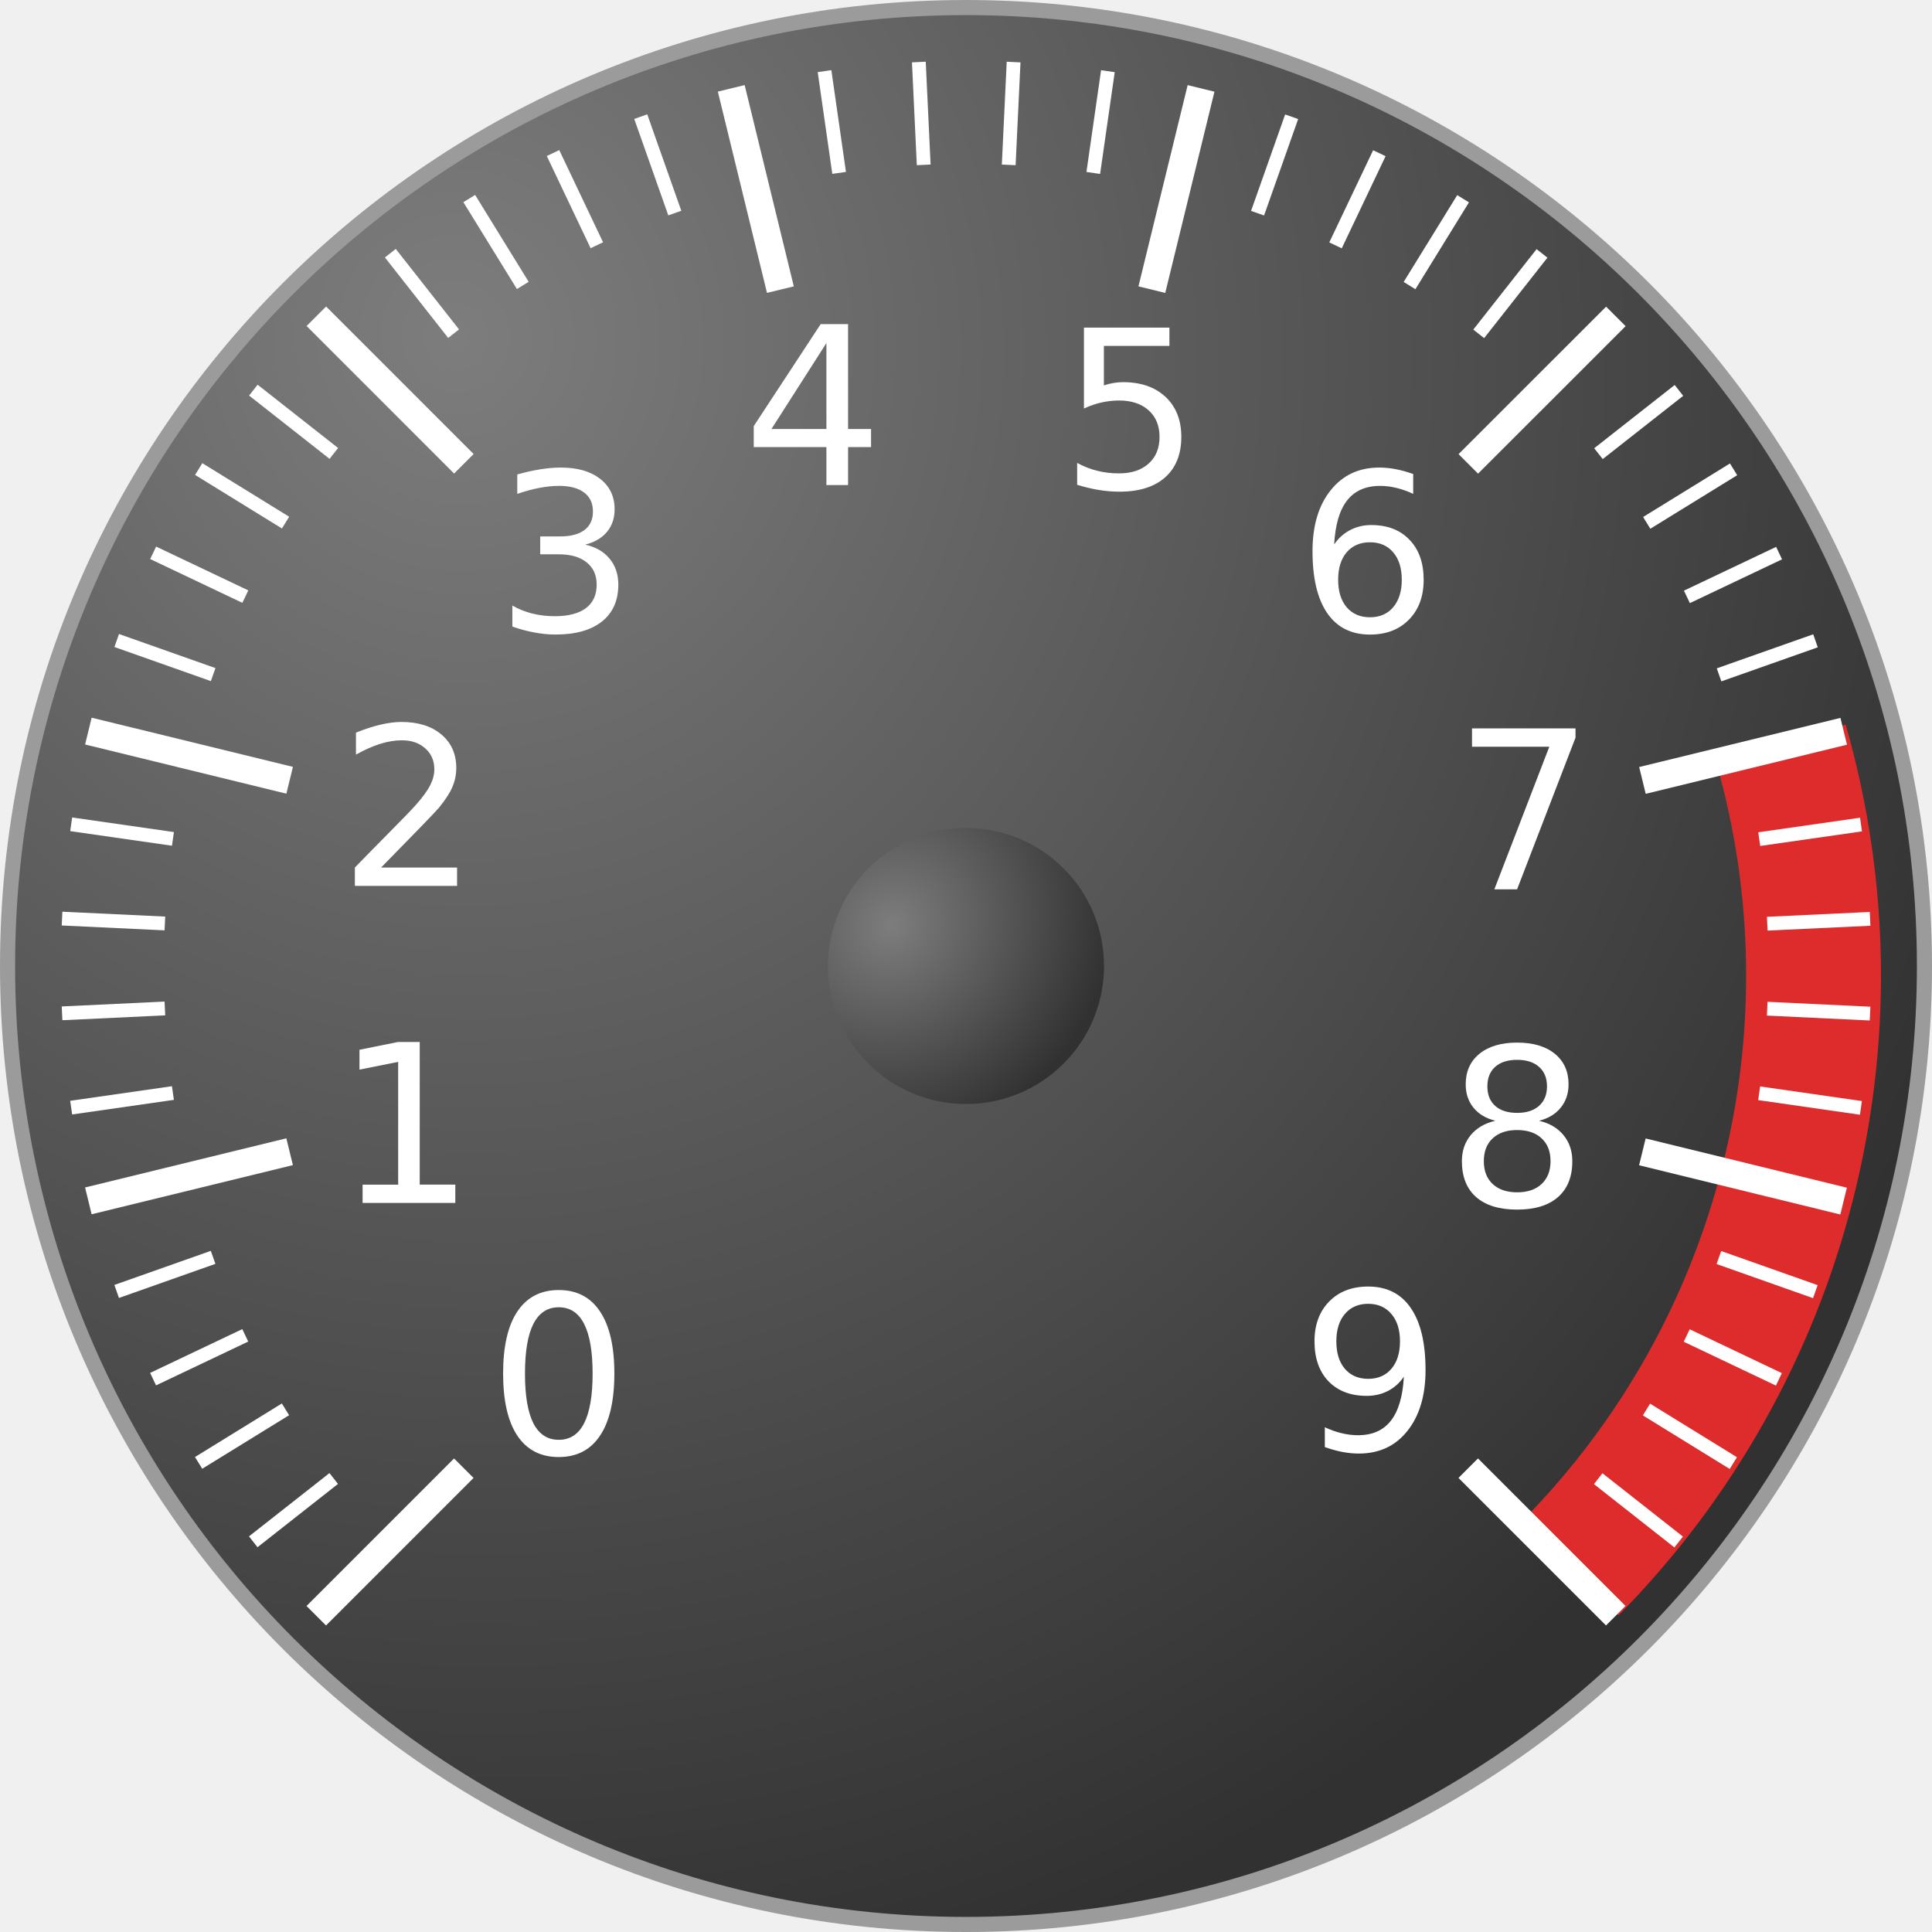
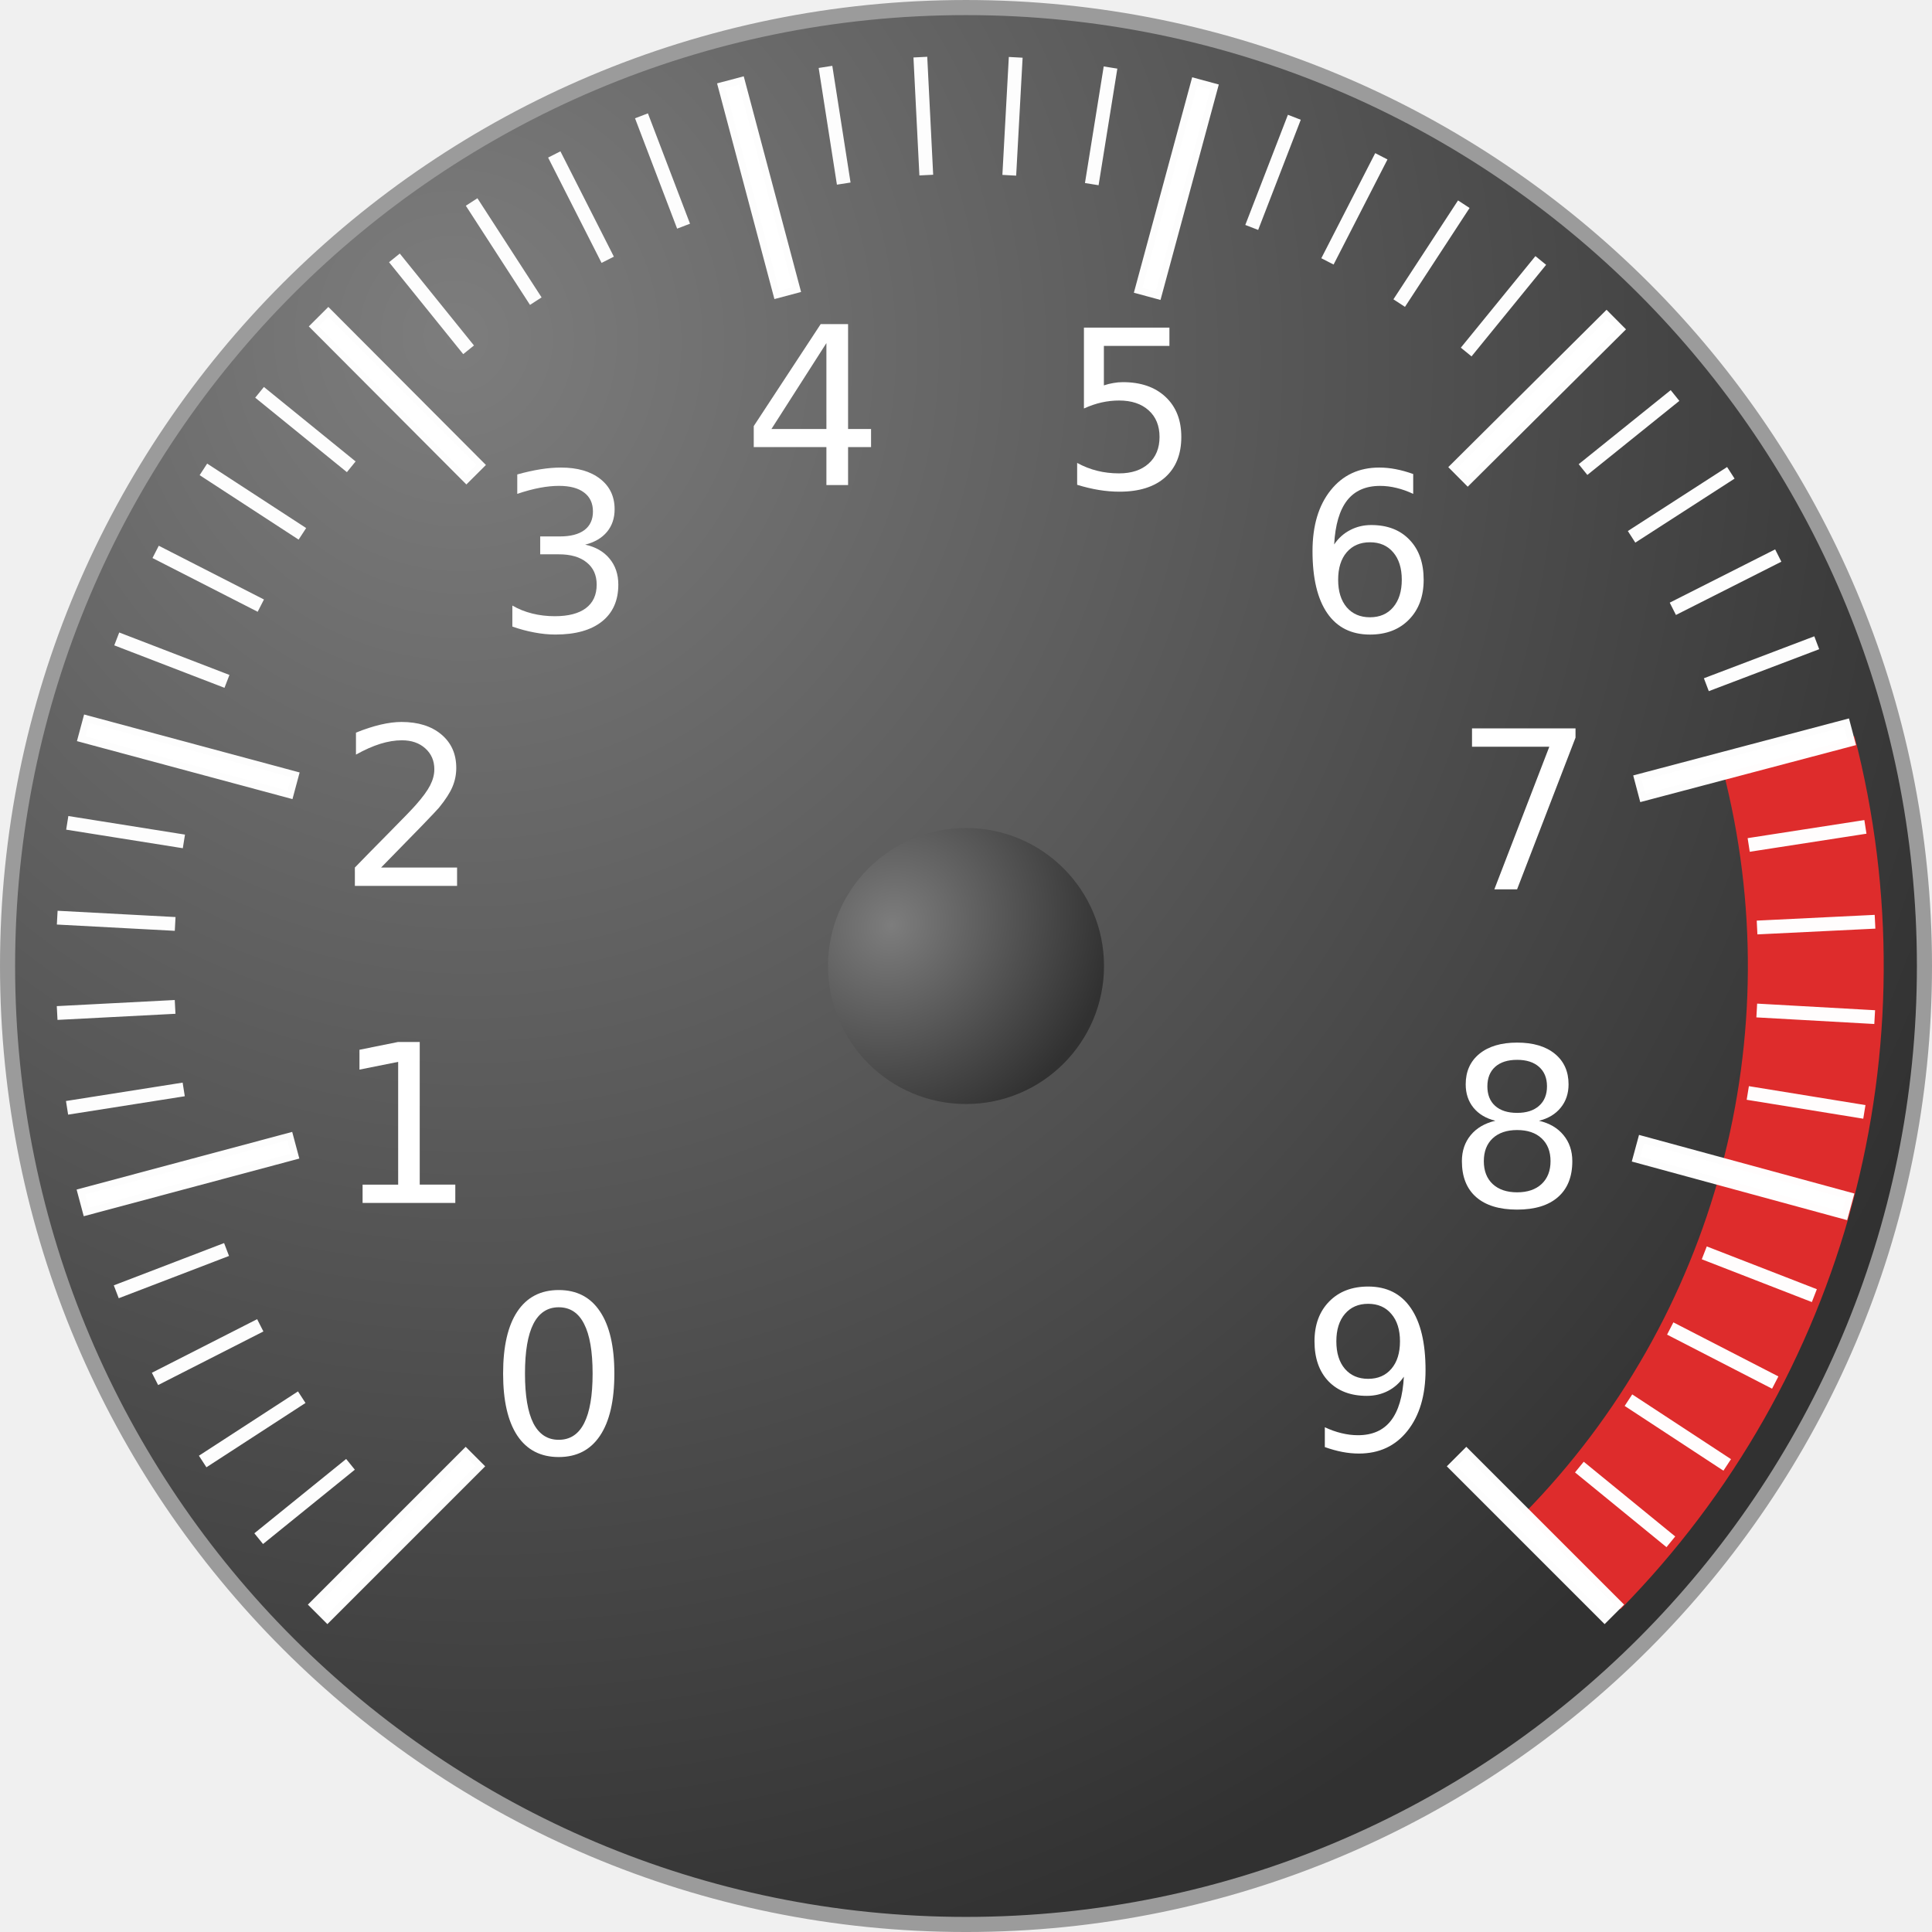
<svg xmlns="http://www.w3.org/2000/svg" xmlns:xlink="http://www.w3.org/1999/xlink" width="280" height="280" viewBox="0 0 74.083 74.083" version="1.1" id="svg8">
  <defs id="defs2">
    <linearGradient id="linearGradient4566">
      <stop style="stop-color:#7d7d7d;stop-opacity:1" offset="0" id="stop4562" />
      <stop style="stop-color:#313131;stop-opacity:1" offset="1" id="stop4564" />
    </linearGradient>
    <radialGradient xlink:href="#linearGradient4566" id="radialGradient4568" cx="-1.97" cy="296.076" fx="-1.97" fy="296.076" r="5.037" gradientUnits="userSpaceOnUse" gradientTransform="matrix(1.214043,1.095462,-1.188067,1.316673,351.299,-92.24166)" />
    <radialGradient xlink:href="#linearGradient4566" id="radialGradient4576" cx="-21.64" cy="277.1" fx="-21.64" fy="277.1" r="37.21" gradientUnits="userSpaceOnUse" gradientTransform="matrix(0.4761799,1.690327,-1.61229,0.4541963,437.5093,183.5852)" />
  </defs>
  <g id="layer1" transform="translate(37.04167,-259.9583)">
    <circle style="fill:url(#radialGradient4576);fill-opacity:1;stroke:#9b9b9b;stroke-width:0.579;stroke-miterlimit:4;stroke-dasharray:none;stroke-dashoffset:0;stroke-opacity:1" id="path4558" cx="-2.8033131e-15" cy="297" r="36.752" />
-     <path style="fill:none;stroke:#de2c2c;stroke-width:5.17;stroke-miterlimit:4;stroke-dasharray:none;stroke-opacity:1" id="path910" d="M 31.246,288.456 A 32.34,32.34 0 0 1 23.186,320.078" />
-     <path style="fill:none;stroke:#ffffff;stroke-width:0.529;stroke-linecap:butt;stroke-linejoin:miter;stroke-miterlimit:4;stroke-dasharray:none;stroke-opacity:1" d="m -24.886,321.886 5.6,-5.6 m -8.045,2.793 3.086,-2.427 m -5.181,-0.599 3.331,-2.053 m -5.077,-1.158 3.535,-1.68 m -4.931,-1.683 3.698,-1.307 m -4.745,-2.175 7.641,-1.867 m -8.339,-1.699 3.902,-0.56 m -4.251,-3.056 3.943,-0.187 m -3.943,-3.446 3.943,0.187 m -3.593,-3.803 3.902,0.56 m -3.203,-4.126 7.64,1.867 m -6.593,-5.348 3.698,1.307 m -2.301,-4.67 3.535,1.68 m -1.788,-4.892 3.33,2.054 m -1.235,-5.08 3.086,2.427 m -0.641,-5.234 5.6,5.601 m -2.792,-8.045 2.426,3.086 m 0.6,-5.181 2.053,3.331 m 1.159,-5.076 1.68,3.535 m 1.684,-4.931 1.306,3.698 m 2.175,-4.745 1.866,7.641 m 1.7,-8.339 0.56,3.902 m 3.057,-4.251 0.186,3.943 m 3.447,-3.942 -0.187,3.943 m 3.803,-3.593 -0.561,3.902 m 4.126,-3.203 -1.868,7.64 m 5.349,-6.592 -1.307,3.698 m 4.67,-2.3 -1.681,3.534 m 4.892,-1.788 -2.054,3.33 m 5.08,-1.234 -2.427,3.085 m 5.234,-0.64 -5.601,5.599 m 8.045,-2.791 -3.086,2.426 m 5.181,0.601 -3.331,2.053 m 5.076,1.159 -3.535,1.679 m 4.931,1.684 -3.698,1.306 m 4.745,2.175 -7.641,1.865 m 8.339,1.7 -3.902,0.559 m 4.25,3.057 -3.943,0.186 m 3.942,3.447 -3.943,-0.188 m 3.593,3.804 -3.902,-0.561 m 3.202,4.126 -7.64,-1.869 m 6.592,5.35 -3.698,-1.308 m 2.3,4.671 -3.534,-1.681 m 1.787,4.892 -3.33,-2.054 m 1.234,5.08 -3.085,-2.428 m 0.647,5.227 -5.6,-5.6" id="path32" />
-     <path style="fill:none;stroke:#ffffff;stroke-width:1.058;stroke-linecap:butt;stroke-linejoin:miter;stroke-miterlimit:4;stroke-dasharray:none;stroke-opacity:1" d="m -24.914,321.914 5.657,-5.657 m -14.397,-10.251 7.718,-1.885 m -7.717,-16.129 7.718,1.886 m 1.024,-17.793 5.656,5.657 m 10.253,-14.396 1.885,7.718 m 16.13,-7.716 -1.887,7.717 m 17.793,1.026 -5.658,5.655 m 14.395,10.254 -7.718,1.884 m 7.714,16.131 -7.717,-1.888 m -1.02,17.786 -5.657,-5.657" id="path32-5" />
+     <path style="fill:none;stroke:#de2c2c;stroke-width:5.209;stroke-miterlimit:4;stroke-dasharray:none;stroke-opacity:1" id="path910" d="m 31.547,288.841 a 32.585,32.585 0 0 1 -8.306,30.998" />
    <path style="fill:none;stroke:none;stroke-width:1.033;stroke-miterlimit:4;stroke-dasharray:none;stroke-opacity:1" id="path4531" d="m -22.085,319.085 a 31.234,31.234 0 0 1 1e-6,-44.171 31.234,31.234 0 0 1 44.171,0 31.234,31.234 0 0 1 0,44.171" />
    <circle style="fill:url(#radialGradient4568);fill-opacity:1;stroke:none;stroke-width:0.535;stroke-miterlimit:4;stroke-dasharray:none;stroke-dashoffset:0;stroke-opacity:1" id="path4560" cx="-1.7283034e-07" cy="297" r="5.292" />
    <circle style="fill:none;fill-opacity:1;stroke:none;stroke-width:0.717;stroke-miterlimit:4;stroke-dasharray:none;stroke-dashoffset:0;stroke-opacity:1" id="path4596" cx="-9.4314521e-07" cy="297" r="22.131" />
    <g aria-label="0" style="font-style:normal;font-variant:normal;font-weight:normal;font-stretch:normal;font-size:8.467px;line-height:1.25;font-family:sans-serif;-inkscape-font-specification:'sans-serif, Normal';font-variant-ligatures:normal;font-variant-caps:normal;font-variant-numeric:normal;font-feature-settings:normal;text-align:start;letter-spacing:0px;word-spacing:0px;writing-mode:lr-tb;text-anchor:start;fill:#ffffff;fill-opacity:1;stroke:none;stroke-width:0.265" id="text4604">
      <path d="m -15.617,310.086 q -0.645,0 -0.972,0.637 -0.322,0.633 -0.322,1.906 0,1.269 0.322,1.906 0.327,0.633 0.972,0.633 0.649,0 0.972,-0.633 0.327,-0.637 0.327,-1.906 0,-1.273 -0.327,-1.906 -0.322,-0.637 -0.972,-0.637 z m 0,-0.661 q 1.038,0 1.583,0.823 0.55,0.819 0.55,2.381 0,1.559 -0.55,2.381 -0.546,0.819 -1.583,0.819 -1.038,0 -1.587,-0.819 -0.546,-0.823 -0.546,-2.381 0,-1.563 0.546,-2.381 0.55,-0.823 1.587,-0.823 z" style="fill:#ffffff;stroke-width:0.265" id="path939" />
    </g>
    <g aria-label="1" style="font-style:normal;font-variant:normal;font-weight:normal;font-stretch:normal;font-size:8.467px;line-height:1.25;font-family:sans-serif;-inkscape-font-specification:'sans-serif, Normal';font-variant-ligatures:normal;font-variant-caps:normal;font-variant-numeric:normal;font-feature-settings:normal;text-align:start;letter-spacing:0px;word-spacing:0px;writing-mode:lr-tb;text-anchor:start;fill:#ffffff;fill-opacity:1;stroke:none;stroke-width:0.265" id="text4608">
      <path d="m -23.138,305.384 h 1.364 v -4.709 l -1.484,0.298 v -0.761 l 1.476,-0.298 h 0.835 v 5.469 h 1.364 v 0.703 h -3.555 z" style="fill:#ffffff;stroke-width:0.265" id="path936" />
    </g>
    <g aria-label="2" style="font-style:normal;font-variant:normal;font-weight:normal;font-stretch:normal;font-size:8.467px;line-height:1.25;font-family:sans-serif;-inkscape-font-specification:'sans-serif, Normal';font-variant-ligatures:normal;font-variant-caps:normal;font-variant-numeric:normal;font-feature-settings:normal;text-align:start;letter-spacing:0px;word-spacing:0px;writing-mode:lr-tb;text-anchor:start;fill:#ffffff;fill-opacity:1;stroke:none;stroke-width:0.265" id="text4612">
      <path d="m -22.43,293.224 h 2.915 v 0.703 h -3.919 v -0.703 q 0.475,-0.492 1.294,-1.319 0.823,-0.831 1.034,-1.071 0.401,-0.451 0.558,-0.761 0.161,-0.314 0.161,-0.616 0,-0.492 -0.347,-0.802 -0.343,-0.31 -0.897,-0.31 -0.393,0 -0.831,0.136 -0.434,0.136 -0.93,0.413 v -0.843 q 0.504,-0.203 0.943,-0.306 0.438,-0.103 0.802,-0.103 0.959,0 1.53,0.48 0.571,0.48 0.571,1.282 0,0.38 -0.145,0.723 -0.141,0.339 -0.517,0.802 -0.103,0.12 -0.657,0.695 -0.554,0.571 -1.563,1.6 z" style="fill:#ffffff;stroke-width:0.265" id="path933" />
    </g>
    <g aria-label="3" style="font-style:normal;font-variant:normal;font-weight:normal;font-stretch:normal;font-size:8.467px;line-height:1.25;font-family:sans-serif;-inkscape-font-specification:'sans-serif, Normal';font-variant-ligatures:normal;font-variant-caps:normal;font-variant-numeric:normal;font-feature-settings:normal;text-align:start;letter-spacing:0px;word-spacing:0px;writing-mode:lr-tb;text-anchor:start;fill:#ffffff;fill-opacity:1;stroke:none;stroke-width:0.265" id="text4616">
      <path d="m -14.605,280.843 q 0.599,0.128 0.934,0.533 0.339,0.405 0.339,1 0,0.914 -0.628,1.414 -0.628,0.5 -1.786,0.5 -0.389,0 -0.802,-0.079 -0.409,-0.074 -0.847,-0.227 v -0.806 q 0.347,0.203 0.761,0.306 0.413,0.103 0.864,0.103 0.785,0 1.195,-0.31 0.413,-0.31 0.413,-0.901 0,-0.546 -0.384,-0.852 -0.38,-0.31 -1.062,-0.31 h -0.719 v -0.686 h 0.752 q 0.616,0 0.943,-0.244 0.327,-0.248 0.327,-0.711 0,-0.475 -0.339,-0.728 -0.335,-0.256 -0.963,-0.256 -0.343,0 -0.736,0.074 -0.393,0.074 -0.864,0.232 v -0.744 q 0.475,-0.132 0.889,-0.198 0.418,-0.066 0.785,-0.066 0.951,0 1.505,0.434 0.554,0.43 0.554,1.166 0,0.513 -0.294,0.868 -0.294,0.351 -0.835,0.488 z" style="fill:#ffffff;stroke-width:0.265" id="path930" />
    </g>
    <g aria-label="4" style="font-style:normal;font-variant:normal;font-weight:normal;font-stretch:normal;font-size:8.467px;line-height:1.25;font-family:sans-serif;-inkscape-font-specification:'sans-serif, Normal';font-variant-ligatures:normal;font-variant-caps:normal;font-variant-numeric:normal;font-feature-settings:normal;text-align:start;letter-spacing:0px;word-spacing:0px;writing-mode:lr-tb;text-anchor:start;fill:#ffffff;fill-opacity:1;stroke:none;stroke-width:0.265" id="text4620">
      <path d="m -5.353,273.114 -2.108,3.295 h 2.108 z m -0.219,-0.728 h 1.05 v 4.022 h 0.881 v 0.695 h -0.881 v 1.455 h -0.831 v -1.455 h -2.786 v -0.806 z" style="fill:#ffffff;stroke-width:0.265" id="path927" />
    </g>
    <g aria-label="5" style="font-style:normal;font-variant:normal;font-weight:normal;font-stretch:normal;font-size:8.467px;line-height:1.25;font-family:sans-serif;-inkscape-font-specification:'sans-serif, Normal';font-variant-ligatures:normal;font-variant-caps:normal;font-variant-numeric:normal;font-feature-settings:normal;text-align:start;letter-spacing:0px;word-spacing:0px;writing-mode:lr-tb;text-anchor:start;fill:#ffffff;fill-opacity:1;stroke:none;stroke-width:0.265" id="text4624">
      <path d="m 4.522,272.52 h 3.278 v 0.703 H 5.287 v 1.513 q 0.182,-0.062 0.364,-0.091 0.182,-0.033 0.364,-0.033 1.034,0 1.637,0.566 0.604,0.566 0.604,1.534 0,0.996 -0.62,1.55 -0.62,0.55 -1.749,0.55 -0.389,0 -0.794,-0.066 -0.401,-0.066 -0.831,-0.198 v -0.839 q 0.372,0.203 0.769,0.302 0.397,0.099 0.839,0.099 0.715,0 1.133,-0.376 0.418,-0.376 0.418,-1.021 0,-0.645 -0.418,-1.021 -0.418,-0.376 -1.133,-0.376 -0.335,0 -0.67,0.074 -0.331,0.074 -0.678,0.232 z" style="fill:#ffffff;stroke-width:0.265" id="path924" />
    </g>
    <g aria-label="6" style="font-style:normal;font-variant:normal;font-weight:normal;font-stretch:normal;font-size:8.467px;line-height:1.25;font-family:sans-serif;-inkscape-font-specification:'sans-serif, Normal';font-variant-ligatures:normal;font-variant-caps:normal;font-variant-numeric:normal;font-feature-settings:normal;text-align:start;letter-spacing:0px;word-spacing:0px;writing-mode:lr-tb;text-anchor:start;fill:#ffffff;fill-opacity:1;stroke:none;stroke-width:0.265" id="text4628">
      <path d="m 15.49,280.752 q -0.562,0 -0.893,0.384 -0.327,0.384 -0.327,1.054 0,0.666 0.327,1.054 0.331,0.384 0.893,0.384 0.562,0 0.889,-0.384 0.331,-0.389 0.331,-1.054 0,-0.67 -0.331,-1.054 -0.327,-0.384 -0.889,-0.384 z m 1.658,-2.617 v 0.761 q -0.314,-0.149 -0.637,-0.227 -0.318,-0.079 -0.633,-0.079 -0.827,0 -1.265,0.558 -0.434,0.558 -0.496,1.687 0.244,-0.36 0.612,-0.55 0.368,-0.194 0.81,-0.194 0.93,0 1.468,0.566 0.542,0.562 0.542,1.534 0,0.951 -0.562,1.525 -0.562,0.575 -1.497,0.575 -1.071,0 -1.637,-0.819 -0.566,-0.823 -0.566,-2.381 0,-1.463 0.695,-2.332 0.695,-0.872 1.864,-0.872 0.314,0 0.633,0.062 0.322,0.062 0.67,0.186 z" style="fill:#ffffff;stroke-width:0.265" id="path921" />
    </g>
    <g aria-label="7" style="font-style:normal;font-variant:normal;font-weight:normal;font-stretch:normal;font-size:8.467px;line-height:1.25;font-family:sans-serif;-inkscape-font-specification:'sans-serif, Normal';font-variant-ligatures:normal;font-variant-caps:normal;font-variant-numeric:normal;font-feature-settings:normal;text-align:start;letter-spacing:0px;word-spacing:0px;writing-mode:lr-tb;text-anchor:start;fill:#ffffff;fill-opacity:1;stroke:none;stroke-width:0.265" id="text4632">
      <path d="m 19.403,287.888 h 3.969 v 0.356 l -2.241,5.817 h -0.872 l 2.108,-5.469 h -2.964 z" style="fill:#ffffff;stroke-width:0.265" id="path918" />
    </g>
    <g aria-label="8" style="font-style:normal;font-variant:normal;font-weight:normal;font-stretch:normal;font-size:8.467px;line-height:1.25;font-family:sans-serif;-inkscape-font-specification:'sans-serif, Normal';font-variant-ligatures:normal;font-variant-caps:normal;font-variant-numeric:normal;font-feature-settings:normal;text-align:start;letter-spacing:0px;word-spacing:0px;writing-mode:lr-tb;text-anchor:start;fill:#ffffff;fill-opacity:1;stroke:none;stroke-width:0.265" id="text4636">
      <path d="m 21.133,303.29 q -0.595,0 -0.938,0.318 -0.339,0.318 -0.339,0.876 0,0.558 0.339,0.876 0.343,0.318 0.938,0.318 0.595,0 0.938,-0.318 0.343,-0.322 0.343,-0.876 0,-0.558 -0.343,-0.876 -0.339,-0.318 -0.938,-0.318 z m -0.835,-0.356 q -0.537,-0.132 -0.839,-0.5 -0.298,-0.368 -0.298,-0.897 0,-0.74 0.525,-1.17 0.529,-0.43 1.447,-0.43 0.922,0 1.447,0.43 0.525,0.43 0.525,1.17 0,0.529 -0.302,0.897 -0.298,0.368 -0.831,0.5 0.604,0.141 0.938,0.55 0.339,0.409 0.339,1 0,0.897 -0.55,1.377 -0.546,0.48 -1.567,0.48 -1.021,0 -1.571,-0.48 -0.546,-0.48 -0.546,-1.377 0,-0.591 0.339,-1 0.339,-0.409 0.943,-0.55 z m -0.306,-1.319 q 0,0.48 0.298,0.748 0.302,0.269 0.843,0.269 0.537,0 0.839,-0.269 0.306,-0.269 0.306,-0.748 0,-0.48 -0.306,-0.748 -0.302,-0.269 -0.839,-0.269 -0.542,0 -0.843,0.269 -0.298,0.269 -0.298,0.748 z" style="fill:#ffffff;stroke-width:0.265" id="path915" />
    </g>
    <g aria-label="9" style="font-style:normal;font-variant:normal;font-weight:normal;font-stretch:normal;font-size:8.467px;line-height:1.25;font-family:sans-serif;-inkscape-font-specification:'sans-serif, Normal';font-variant-ligatures:normal;font-variant-caps:normal;font-variant-numeric:normal;font-feature-settings:normal;text-align:start;letter-spacing:0px;word-spacing:0px;writing-mode:lr-tb;text-anchor:start;fill:#ffffff;fill-opacity:1;stroke:none;stroke-width:0.265" id="text4640">
      <path d="m 13.759,315.447 v -0.761 q 0.314,0.149 0.637,0.227 0.322,0.079 0.633,0.079 0.827,0 1.261,-0.554 0.438,-0.558 0.5,-1.691 -0.24,0.356 -0.608,0.546 -0.368,0.19 -0.814,0.19 -0.926,0 -1.468,-0.558 -0.537,-0.562 -0.537,-1.534 0,-0.951 0.562,-1.525 0.562,-0.575 1.497,-0.575 1.071,0 1.633,0.823 0.566,0.819 0.566,2.381 0,1.459 -0.695,2.332 -0.69,0.868 -1.86,0.868 -0.314,0 -0.637,-0.062 -0.322,-0.062 -0.67,-0.186 z m 1.662,-2.617 q 0.562,0 0.889,-0.384 0.331,-0.384 0.331,-1.054 0,-0.666 -0.331,-1.05 -0.327,-0.389 -0.889,-0.389 -0.562,0 -0.893,0.389 -0.327,0.384 -0.327,1.05 0,0.67 0.327,1.054 0.331,0.384 0.893,0.384 z" style="fill:#ffffff;stroke-width:0.265" id="path912" />
    </g>
+     <g id="g4530" transform="translate(84.02541,3.594671)">
+       <g id="g4540" transform="translate(-1.235726,9.151206)">
+         <g id="g4574">
+           <path style="opacity:1;fill:none;fill-opacity:1;stroke:#ffffff;stroke-width:0.529;stroke-linecap:square;stroke-miterlimit:4;stroke-dasharray:none;stroke-opacity:0.985" d="m -107.278,308.742 5.303,-5.303 m -7.731,2.607 3.109,-2.517 m -5.241,-0.419 3.355,-2.178 m -5.169,-0.965 3.565,-1.815 m -5.039,-1.5 3.735,-1.432 m -4.855,-2.019 7.245,-1.938 m -7.998,-1.612 3.951,-0.623 m -4.328,-2.985 3.995,-0.207 m -3.992,-3.422 3.994,0.213 m -3.612,-3.821 3.95,0.629 m -3.192,-4.178 7.243,1.948 m -6.118,-5.398 3.733,1.438 m -2.253,-4.75 3.562,1.82 m -1.744,-4.96 3.352,2.183 m -1.215,-5.115 3.105,2.522 m -0.673,-5.214 5.295,5.311 m -2.595,-7.735 2.512,3.113 m 0.426,-5.24 2.173,3.358 m 0.972,-5.167 1.81,3.567 m 1.508,-5.037 1.426,3.737 m 2.026,-4.852 1.927,7.248 m 1.624,-7.995 0.618,3.952 m 2.992,-4.324 0.201,3.995 m 3.428,-3.987 -0.218,3.994 m 3.826,-3.606 -0.635,3.949 m 4.182,-3.186 -1.959,7.24 m 5.407,-6.11 -1.443,3.731 m 4.754,-2.246 -1.825,3.559 m 4.963,-1.736 -2.188,3.349 m 5.117,-1.208 -2.526,3.101 m 5.215,-0.666 -5.319,5.288 m 7.739,-2.584 -3.116,2.508 m 5.24,0.434 -3.362,2.168 m 5.166,0.98 -3.57,1.804 m 5.035,1.515 -3.739,1.421 m 4.849,2.034 -7.251,1.916 m 7.993,1.636 -3.953,0.612 m 4.319,2.998 -3.995,0.195 m 3.982,3.434 -3.994,-0.224 m 3.601,3.831 -3.948,-0.641 m 3.18,4.187 -7.237,-1.97 m 6.102,5.416 -3.728,-1.449 m 2.239,4.757 -3.556,-1.831 m 1.729,4.965 -3.345,-2.193 m 1.2,5.119 -3.098,-2.531 m 0.767,5.108 -5.303,-5.303" id="path4534" />
+           <path style="opacity:1;fill:none;fill-opacity:1;stroke:#ffffff;stroke-width:1.058;stroke-linecap:square;stroke-miterlimit:4;stroke-dasharray:none;stroke-opacity:0.985" d="m -107.278,308.742 5.303,-5.303 m -14.271,-10.238 7.245,-1.938 m -7.232,-16.005 7.243,1.948 m 1.748,-17.476 5.295,5.311 m 10.259,-14.256 1.927,7.248 m 16.016,-7.208 -1.959,7.24 m 17.474,1.774 -5.319,5.288 m 14.241,10.28 -7.251,1.916 m 7.185,16.027 -7.237,-1.97 m -1.691,17.362 -5.303,-5.303" id="path4534-6" />
+         </g>
+       </g>
+     </g>
  </g>
</svg>
